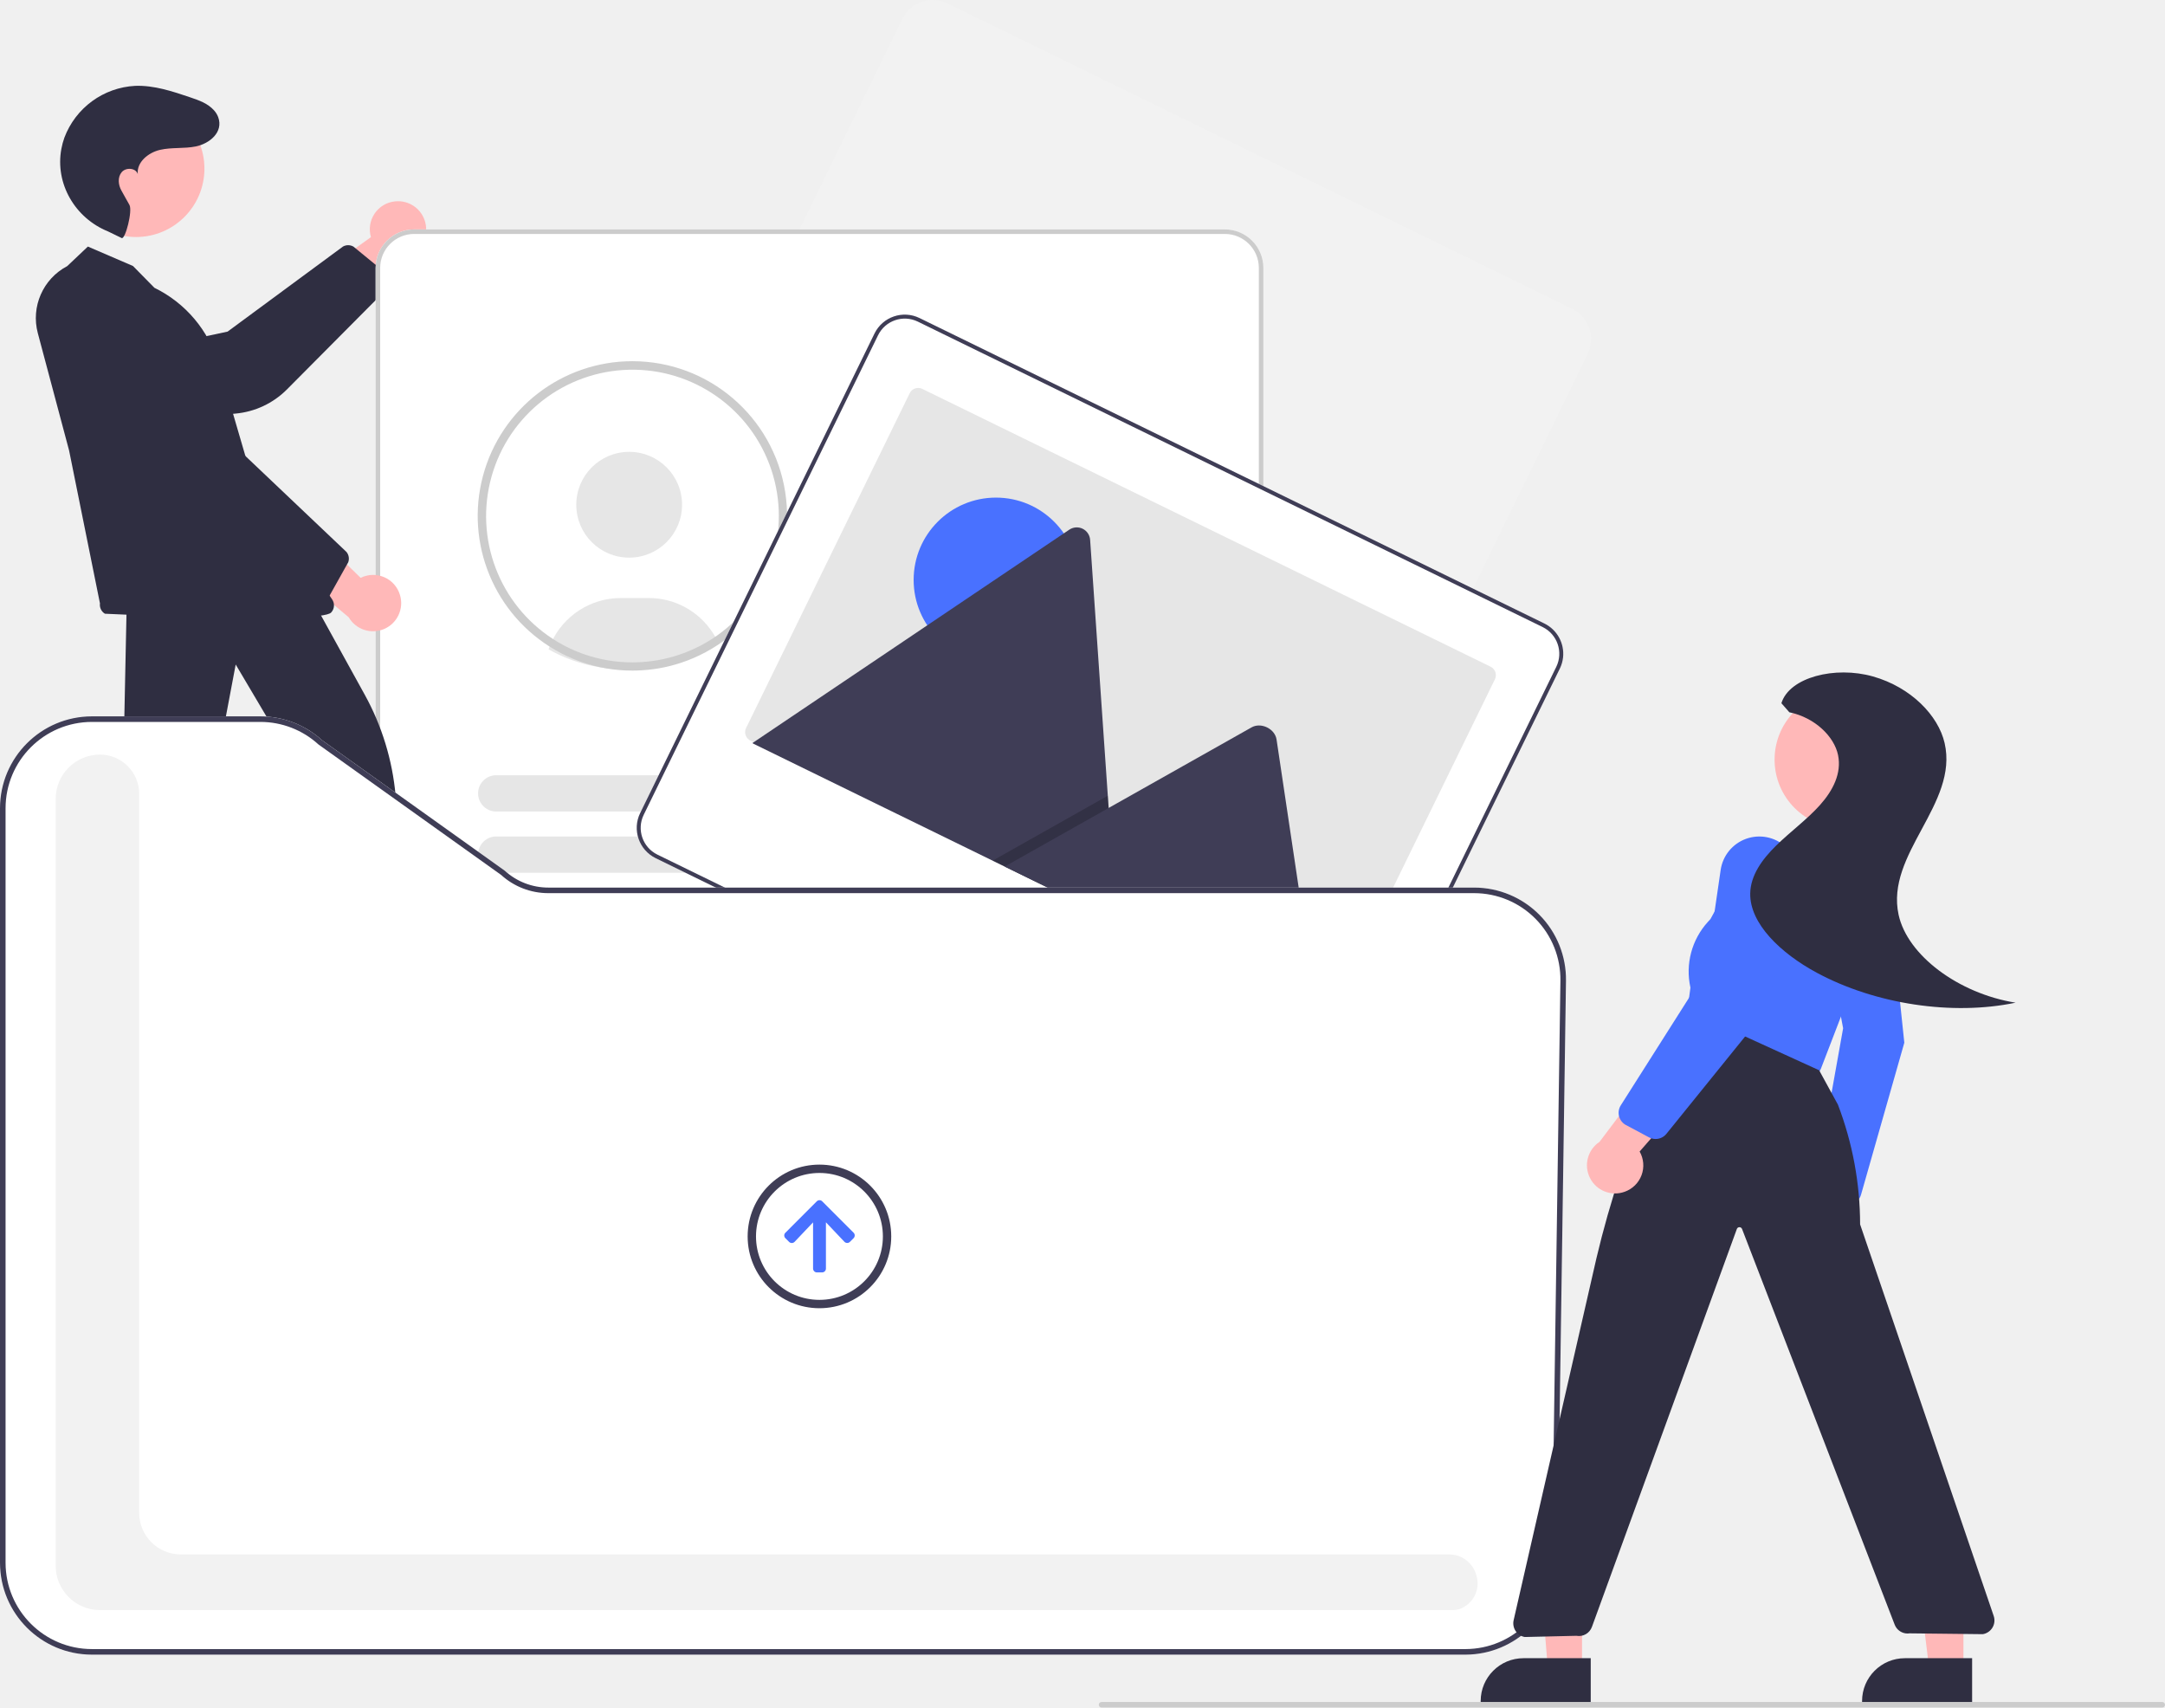
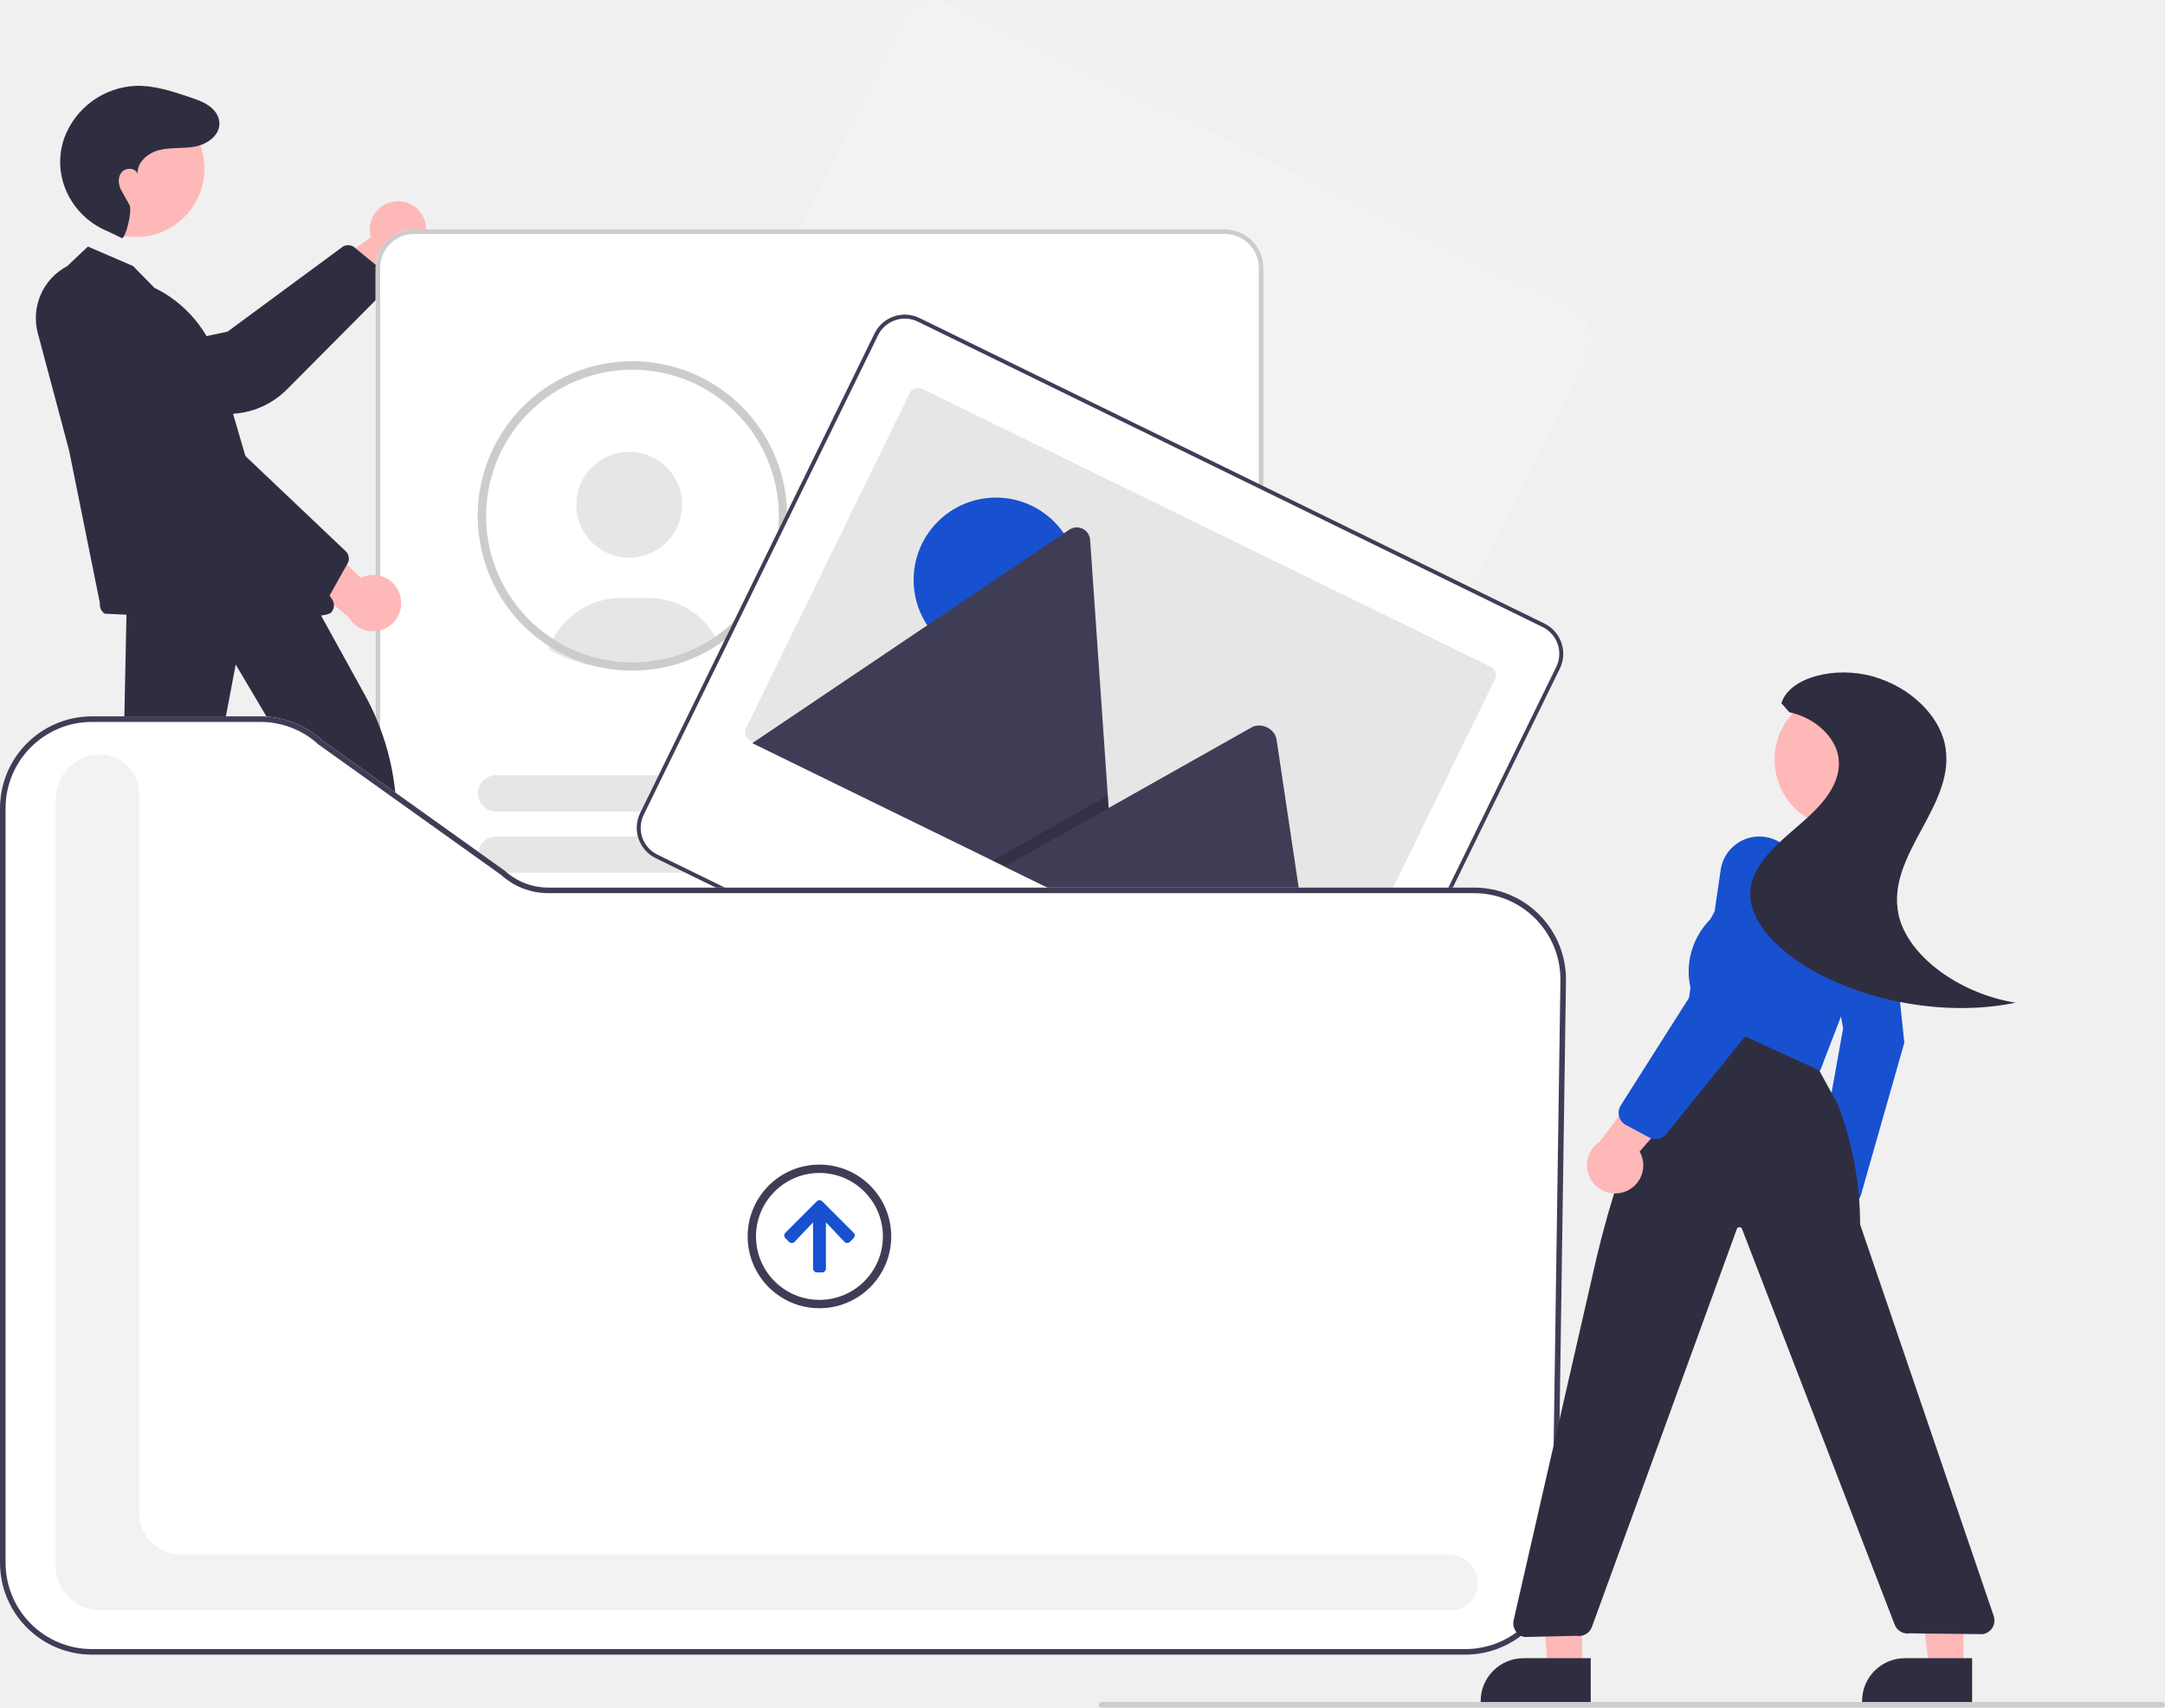
<svg xmlns="http://www.w3.org/2000/svg" data-name="Layer 1" width="777.697" height="613.285" viewBox="0 0 777.697 613.285">
  <path d="M352.946,215.692a10.056,10.056,0,0,0-8.543,12.836l-29.075,20.776,17.331,6.669,24.953-20.752a10.11,10.11,0,0,0-4.666-19.53Z" transform="translate(-211.1516 -143.3574)" fill="#ffb8b8" />
  <path d="M350.242,246.986l-36.064,36.287a29.896,29.896,0,0,1-18.419,8.63l-44.563,4.066a12.28,12.28,0,0,1-9.115-2.865,11.996,11.996,0,0,1,5.293-20.951l45.526-9.694,41.448-30.553a3.793,3.793,0,0,1,3.769.028l11.272,9.234a3.703,3.703,0,0,1,1.868,3.886A3.618,3.618,0,0,1,350.242,246.986Z" transform="translate(-211.1516 -143.3574)" fill="#2f2e41" />
  <path d="M782.628,266.487a12.132,12.132,0,0,0-6.718-12.199L551.469,144.591a12.1,12.1,0,0,0-16.186,5.551l-.004.008L451.099,322.384a12.121,12.121,0,0,0,5.56,16.19L681.1,448.271a12.121,12.121,0,0,0,16.19-5.56l84.18-172.234A12.012,12.012,0,0,0,782.628,266.487Z" transform="translate(-211.1516 -143.3574)" fill="#f2f2f2" />
  <path d="M651.142,648.761H359.917a13.845,13.845,0,0,1-13.829-13.829V239.582a13.845,13.845,0,0,1,13.829-13.829H651.142a13.845,13.845,0,0,1,13.829,13.829v395.349A13.845,13.845,0,0,1,651.142,648.761Z" transform="translate(-211.1516 -143.3574)" fill="#fff" />
  <circle cx="226.008" cy="181.285" r="19" fill="#e6e6e6" />
  <path d="M408.201,376.572a54.431,54.431,0,0,0,8.399,3.871l.513.178A54.767,54.767,0,0,0,435.32,383.712c1.248,0,2.449-.043,3.572-.128a54.135,54.135,0,0,0,8.123-1.12c1.468-.321,2.932-.705,4.348-1.139.343-.101.66-.2,1.007-.309a55.183,55.183,0,0,0,16.052-8.318,24.805,24.805,0,0,0-1.279-2.149,27.425,27.425,0,0,0-22.983-12.406h-10a27.516,27.516,0,0,0-25.025,16.088A24.984,24.984,0,0,0,408.201,376.572Z" transform="translate(-211.1516 -143.3574)" fill="#e6e6e6" />
  <path d="M443.607,381.991a3.618,3.618,0,0,0-1.78.625,53.17,53.17,0,0,0,7.971-1.106Z" transform="translate(-211.1516 -143.3574)" fill="#2f2e41" />
  <path d="M438.312,273.083a55.566,55.566,0,0,0-27.72,103.72,54.639,54.639,0,0,0,8.83,4.11l.52.18a55.258,55.258,0,0,0,18.37,3.12c1.21,0,2.42-.04,3.61-.13a54.65,54.65,0,0,0,8.19-1.13c1.51-.33,2.99-.72,4.39-1.15.34-.1.66-.2,1.01-.31a55.571,55.571,0,0,0-17.2-108.41Zm32.24,97.19a52.681,52.681,0,0,1-15.95,8.41c-.31.1-.63.2-.95.3-1.33.41-2.73.77-4.17,1.08a51.231,51.231,0,0,1-7.75,1.08c-1.13.08-2.28.12-3.42.12a52.544,52.544,0,0,1-17.39-2.95l-.49-.17a51.236,51.236,0,0,1-8.76-4.12,52.576,52.576,0,1,1,58.88-3.75Z" transform="translate(-211.1516 -143.3574)" fill="#ccc" />
  <path d="M364.676,494.922" transform="translate(-211.1516 -143.3574)" fill="#f2f2f2" />
  <path d="M651.142,648.761H359.917a13.845,13.845,0,0,1-13.829-13.829V239.582a13.845,13.845,0,0,1,13.829-13.829H651.142a13.845,13.845,0,0,1,13.829,13.829v395.349A13.845,13.845,0,0,1,651.142,648.761ZM359.917,227.38A12.216,12.216,0,0,0,347.715,239.582v395.349a12.216,12.216,0,0,0,12.202,12.202H651.142a12.216,12.216,0,0,0,12.202-12.202V239.582a12.216,12.216,0,0,0-12.202-12.202Z" transform="translate(-211.1516 -143.3574)" fill="#ccc" />
  <path d="M594.764,328.433H512.358a6.519,6.519,0,1,1,0-13.039H594.764a6.519,6.519,0,1,1,0,13.039Z" transform="translate(-211.1516 -143.3574)" fill="#e6e6e6" />
  <path d="M621.656,350.436H512.358a6.519,6.519,0,1,1,0-13.039h109.299a6.519,6.519,0,0,1,0,13.039Z" transform="translate(-211.1516 -143.3574)" fill="#e6e6e6" />
  <path d="M594.644,434.825H389.403a6.519,6.519,0,1,1,0-13.039H594.644a6.519,6.519,0,1,1,0,13.039Z" transform="translate(-211.1516 -143.3574)" fill="#e6e6e6" />
  <path d="M621.536,456.827H389.403a6.519,6.519,0,1,1,0-13.039H621.536a6.519,6.519,0,0,1,0,13.039Z" transform="translate(-211.1516 -143.3574)" fill="#e6e6e6" />
  <path d="M594.644,507.398H389.403a6.519,6.519,0,1,1,0-13.039H594.644a6.519,6.519,0,1,1,0,13.039Z" transform="translate(-211.1516 -143.3574)" fill="#e6e6e6" />
  <path d="M621.536,529.401H389.403a6.519,6.519,0,0,1,0-13.039H621.536a6.519,6.519,0,1,1,0,13.039Z" transform="translate(-211.1516 -143.3574)" fill="#e6e6e6" />
  <path d="M594.644,579.971H389.403a6.519,6.519,0,0,1,0-13.039H594.644a6.519,6.519,0,1,1,0,13.039Z" transform="translate(-211.1516 -143.3574)" fill="#e6e6e6" />
  <path d="M621.536,601.974H389.403a6.519,6.519,0,0,1,0-13.039H621.536a6.519,6.519,0,0,1,0,13.039Z" transform="translate(-211.1516 -143.3574)" fill="#e6e6e6" />
  <path d="M772.628,379.487a12.132,12.132,0,0,0-6.718-12.199L541.469,257.591a12.1,12.1,0,0,0-16.186,5.551l-.004.008L441.099,435.384a12.121,12.121,0,0,0,5.56,16.19L671.1,561.271a12.121,12.121,0,0,0,16.19-5.56l84.18-172.234A12.012,12.012,0,0,0,772.628,379.487Z" transform="translate(-211.1516 -143.3574)" fill="#fff" />
  <path d="M772.628,379.487a12.132,12.132,0,0,0-6.718-12.199L541.469,257.591a12.1,12.1,0,0,0-16.186,5.551l-.004.008L441.099,435.384a12.121,12.121,0,0,0,5.56,16.19L671.1,561.271a12.121,12.121,0,0,0,16.19-5.56l84.18-172.234A12.012,12.012,0,0,0,772.628,379.487ZM686.01,555.086a10.693,10.693,0,0,1-14.285,4.906L447.284,450.295a10.693,10.693,0,0,1-4.906-14.285l84.18-172.234a10.693,10.693,0,0,1,14.285-4.906L765.285,368.568a10.693,10.693,0,0,1,4.906,14.285Z" transform="translate(-211.1516 -143.3574)" fill="#3f3d56" />
  <path d="M748.148,387.319,689.367,507.584a3.369,3.369,0,0,1-4.506,1.549l-0,0-204.16-99.784a2.839,2.839,0,0,1-.417-.246,3.367,3.367,0,0,1-1.131-4.262l58.78-120.265a3.369,3.369,0,0,1,4.506-1.549h0L746.6,382.811a3.369,3.369,0,0,1,1.549,4.506l0,0Z" transform="translate(-211.1516 -143.3574)" fill="#e6e6e6" />
-   <circle cx="357.759" cy="208.287" r="29.567" fill="#4971ff" />
+   <circle cx="357.759" cy="208.287" r="29.567" fill="#1751D0" />
  <path d="M612.202,474.217,481.888,410.526a2.954,2.954,0,0,1-.468-.277l113.81-76.633a4.803,4.803,0,0,1,7.512,3.671l6.348,91.858.306,4.397Z" transform="translate(-211.1516 -143.3574)" fill="#3f3d56" />
  <polygon points="401.05 330.86 356.558 309.114 393.905 288.064 396.594 286.548 397.938 285.789 398.244 290.185 401.05 330.86" opacity="0.2" style="isolation:isolate" />
  <path d="M684.759,509.68,572.049,454.592l37.347-21.05,2.689-1.517L660.752,404.592c3.19-1.798,7.761.227,8.798,3.667a5.718,5.718,0,0,1,.16.711Z" transform="translate(-211.1516 -143.3574)" fill="#3f3d56" />
  <polygon points="125.844 376.82 138.103 376.819 143.936 329.531 125.841 329.532 125.844 376.82" fill="#ffb8b8" />
  <path d="M333.868,516.175l24.144-.001h.001a15.386,15.386,0,0,1,15.386,15.386v.5l-39.531.001Z" transform="translate(-211.1516 -143.3574)" fill="#2f2e41" />
  <polygon points="30.551 369.014 43.253 371.498 58.881 323.688 40.135 320.021 30.551 369.014" fill="#ffb8b8" />
  <path d="M239.274,507.59l25.014,4.893.001 0a16.243,16.243,0,0,1,12.822,19.06l-.101.518L236.055,524.05Z" transform="translate(-211.1516 -143.3574)" fill="#2f2e41" />
  <path d="M354.832,357.056a10.056,10.056,0,0,0-14.136-6.159l-25.554-24.979L311.616,344.15l24.807,20.926a10.11,10.11,0,0,0,18.409-8.019Z" transform="translate(-211.1516 -143.3574)" fill="#ffb8b8" />
  <circle cx="48.871" cy="60.566" r="24.561" fill="#ffb8b8" />
  <path d="M254.865,228.86c1.305.571,3.977-9.827,2.78-11.907-1.78-3.093-1.675-3.071-2.857-5.117s-1.446-4.847.084-6.648,5.072-1.562,5.77.696c-.449-4.288,3.792-7.735,7.993-8.703s8.632-.367,12.857-1.229c4.902-1,10.003-5.11,8.047-10.501a7.593,7.593,0,0,0-1.481-2.434c-2.26-2.541-5.421-3.626-8.512-4.675-6.43-2.182-13.036-4.392-19.822-4.151a28.798,28.798,0,0,0-25.446,18.609,26.156,26.156,0,0,0-1.083,4.025c-2.329,12.524,4.944,24.878,16.756,29.647Z" transform="translate(-211.1516 -143.3574)" fill="#2f2e41" />
  <path d="M248.835,363.784a3.754,3.754,0,0,1-1.778-3.717l-11.083-54.901-11.234-42.135h0A21.074,21.074,0,0,1,235.291,238.94l7.427-7.027,16.202,6.98,7.699,7.828a44.027,44.027,0,0,1,22.993,27.261L301.961,316.237,330.478,358.664a3.773,3.773,0,0,1-.369,4.68C326.142,367.611,248.835,363.784,248.835,363.784Z" transform="translate(-211.1516 -143.3574)" fill="#2f2e41" />
  <path d="M323.548,359.884l-42.051-29.14A29.896,29.896,0,0,1,269.77,314.124L257.95,270.965a12.28,12.28,0,0,1,1.221-9.477,11.996,11.996,0,0,1,21.554,1.536l17.53,43.12,37.35,35.446a3.793,3.793,0,0,1,.634,3.716l-7.113,12.717a3.703,3.703,0,0,1-3.499,2.521A3.618,3.618,0,0,1,323.548,359.884Z" transform="translate(-211.1516 -143.3574)" fill="#2f2e41" />
  <path d="M236.188,505.053a3.744,3.744,0,0,1-.448-3.423l19.454-70.72,1.438-69.295,65.486-4.491.318-.021,19.724,35.749a91.977,91.977,0,0,1,11.1,36.235l6.5,71.23a3.716,3.716,0,0,1-3.251,4.064l-19.746,1.878a3.674,3.674,0,0,1-4.079-3.111l-8.018-72.383-28.85-48.745-9.684,51.318L266.071,504.207a3.719,3.719,0,0,1-3.458,2.426l-23.4.01A3.639,3.639,0,0,1,236.188,505.053Z" transform="translate(-211.1516 -143.3574)" fill="#2f2e41" />
  <path d="M737.616,737.643H244.152a33.037,33.037,0,0,1-33-33v-271a33.037,33.037,0,0,1,33-33h60.503a32.925,32.925,0,0,1,22.195,8.58l65.612,46.851a23.182,23.182,0,0,0,15.659,6.069H740.68A33,33,0,0,1,773.677,495.625l-3.064,209.5A33.138,33.138,0,0,1,737.616,737.643Z" transform="translate(-211.1516 -143.3574)" fill="#fff" />
  <path d="M733.232,721.643H247.071a15.938,15.938,0,0,1-15.919-15.919V430.292A15.938,15.938,0,0,1,247.071,414.373a14.096,14.096,0,0,1,14.081,14.081v258.27A14.936,14.936,0,0,0,276.071,701.643H731.59a10.125,10.125,0,0,1,9.915,7.587,9.72,9.72,0,0,1-4.307,11.185A7.595,7.595,0,0,1,733.232,721.643Z" transform="translate(-211.1516 -143.3574)" fill="#f2f2f2" />
-   <path d="M494.576,589.37l-1.28-1.28a1.37,1.37,0,0,1-.064-1.936q.031-.033.064-.064l11.23-11.24a1.37,1.37,0,0,1,1.936-.064q.033.031.064.064l11.23,11.23a1.39,1.39,0,0,1,.035,1.965l-.035.035-1.28,1.28a1.39,1.39,0,0,1-1.965.035l-.035-.035-6.64-7v16.61a1.38,1.38,0,0,1-1.37,1.39l-.01 0h-1.85a1.39,1.39,0,0,1-1.39-1.39h0V582.38l-6.64,7a1.39,1.39,0,0,1-1.966.025Z" transform="translate(-211.1516 -143.3574)" fill="#4971ff" />
+   <path d="M494.576,589.37l-1.28-1.28a1.37,1.37,0,0,1-.064-1.936q.031-.033.064-.064l11.23-11.24a1.37,1.37,0,0,1,1.936-.064q.033.031.064.064l11.23,11.23a1.39,1.39,0,0,1,.035,1.965l-.035.035-1.28,1.28a1.39,1.39,0,0,1-1.965.035l-.035-.035-6.64-7v16.61a1.38,1.38,0,0,1-1.37,1.39l-.01 0h-1.85a1.39,1.39,0,0,1-1.39-1.39h0V582.38l-6.64,7a1.39,1.39,0,0,1-1.966.025Z" transform="translate(-211.1516 -143.3574)" fill="#1751D0" />
  <path d="M505.506,564.64a22.79,22.79,0,1,1-22.79,22.79h0a22.81,22.81,0,0,1,22.79-22.79m0-3a25.79,25.79,0,1,0,25.79,25.79h0A25.79,25.79,0,0,0,505.506,561.64Z" transform="translate(-211.1516 -143.3574)" fill="#3f3d56" />
  <path d="M737.616,737.643H244.152a33.037,33.037,0,0,1-33-33v-271a33.037,33.037,0,0,1,33-33h60.503a32.925,32.925,0,0,1,22.195,8.58l65.612,46.851a23.182,23.182,0,0,0,15.659,6.069H740.68A33,33,0,0,1,773.677,495.625l-3.064,209.5A33.138,33.138,0,0,1,737.616,737.643Zm-493.465-335a31.035,31.035,0,0,0-31,31v271a31.035,31.035,0,0,0,31,31h493.465a31.13,31.13,0,0,0,30.997-30.547l3.064-209.5a31,31,0,0,0-30.997-31.453H408.12a25.179,25.179,0,0,1-16.962-6.551l-65.611-46.851a30.931,30.931,0,0,0-20.892-8.098Z" transform="translate(-211.1516 -143.3574)" fill="#3f3d56" />
  <polygon points="568.285 599.561 556.025 599.561 552.193 552.273 568.287 552.274 568.285 599.561" fill="#ffb8b8" />
  <path d="M782.563,754.803l-39.531-.001v-.5a15.386,15.386,0,0,1,15.386-15.386h.001l24.144.001Z" transform="translate(-211.1516 -143.3574)" fill="#2f2e41" />
  <polygon points="705.285 599.561 693.025 599.561 687.193 552.273 705.287 552.274 705.285 599.561" fill="#ffb8b8" />
  <path d="M919.563,754.803l-39.531-.001v-.5a15.386,15.386,0,0,1,15.386-15.386h.001l24.144.001Z" transform="translate(-211.1516 -143.3574)" fill="#2f2e41" />
  <path d="M876.125,596.733a11.291,11.291,0,0,0,.291-14.301,9.299,9.299,0,0,0-1.071-1.091l9.234-34.092-15.39,5.106-6.409,31.591a11.372,11.372,0,0,0,1.017,12.449A7.899,7.899,0,0,0,876.125,596.733Z" transform="translate(-211.1516 -143.3574)" fill="#ffb8b8" />
-   <path d="M875.533,575.762a3.909,3.909,0,0,1-.576-.043l-8.02-1.209a4.343,4.343,0,0,1-3.013-2.087,5.603,5.603,0,0,1-.703-3.873l10.005-55.882-6.786-35.901c-1.308-6.909,2.067-13.887,7.851-16.232a10.728,10.728,0,0,1,10.493,1.344,14.317,14.317,0,0,1,5.621,10.208l4.802,45.776-.057.199L879.695,572.311A4.476,4.476,0,0,1,875.533,575.762Z" transform="translate(-211.1516 -143.3574)" fill="#4971ff" />
+   <path d="M875.533,575.762a3.909,3.909,0,0,1-.576-.043l-8.02-1.209a4.343,4.343,0,0,1-3.013-2.087,5.603,5.603,0,0,1-.703-3.873l10.005-55.882-6.786-35.901c-1.308-6.909,2.067-13.887,7.851-16.232a10.728,10.728,0,0,1,10.493,1.344,14.317,14.317,0,0,1,5.621,10.208l4.802,45.776-.057.199L879.695,572.311A4.476,4.476,0,0,1,875.533,575.762Z" transform="translate(-211.1516 -143.3574)" fill="#1751D0" />
  <circle cx="662.013" cy="272.831" r="24.561" fill="#ffb8b8" />
-   <path d="M860.59,530.359a4.971,4.971,0,0,1-1.789-.333l-38.821-14.932a4.983,4.983,0,0,1-3.161-5.328l1.559-11.693a26.501,26.501,0,0,1,6.25-23.59l.945-1.04,11.485-20.944a12.26,12.26,0,0,1,16.731-4.808l20.282,11.334a12.238,12.238,0,0,1,5.65,6.825,37.406,37.406,0,0,1-.573,25.196L865.262,527.154A5.035,5.035,0,0,1,860.59,530.359Z" transform="translate(-211.1516 -143.3574)" fill="#4971ff" />
+   <path d="M860.59,530.359a4.971,4.971,0,0,1-1.789-.333l-38.821-14.932a4.983,4.983,0,0,1-3.161-5.328l1.559-11.693a26.501,26.501,0,0,1,6.25-23.59l.945-1.04,11.485-20.944a12.26,12.26,0,0,1,16.731-4.808l20.282,11.334a12.238,12.238,0,0,1,5.65,6.825,37.406,37.406,0,0,1-.573,25.196L865.262,527.154A5.035,5.035,0,0,1,860.59,530.359Z" transform="translate(-211.1516 -143.3574)" fill="#1751D0" />
  <path d="M758.852,731.308l-.053-.01a5.001,5.001,0,0,1-3.922-6.06l29.749-130.04a350.679,350.679,0,0,1,20.102-60.146l12.656-28.856,47.226,21.56,6.743,12.333a120.697,120.697,0,0,1,7.976,43.022l47.987,140.632a5,5,0,0,1-3.91,6.546l-26.269-.297a4.045,4.045,0,0,1-.751.063,4.967,4.967,0,0,1-4.621-3.135l-54.854-142.186a1.006,1.006,0,0,0-.962-.62.971.971,0,0,0-.903.657l-52.048,142.894a4.976,4.976,0,0,1-5.588,3.21Z" transform="translate(-211.1516 -143.3574)" fill="#2f2e41" />
  <path d="M794.765,571.392a10.056,10.056,0,0,0,5.365-14.456l23.523-26.901-18.399-2.509-19.517,25.93a10.11,10.11,0,0,0,9.028,17.935Z" transform="translate(-211.1516 -143.3574)" fill="#ffb8b8" />
-   <path d="M805.854,552.442a5.009,5.009,0,0,1-2.348-.586l-8.278-4.415a5.001,5.001,0,0,1-1.869-7.091l30.574-48.177,5.302-36.356a14.035,14.035,0,1,1,27.521,5.356l-10.946,44.811-36.063,44.604A4.984,4.984,0,0,1,805.854,552.442Z" transform="translate(-211.1516 -143.3574)" fill="#4971ff" />
+   <path d="M805.854,552.442a5.009,5.009,0,0,1-2.348-.586l-8.278-4.415a5.001,5.001,0,0,1-1.869-7.091l30.574-48.177,5.302-36.356a14.035,14.035,0,1,1,27.521,5.356l-10.946,44.811-36.063,44.604A4.984,4.984,0,0,1,805.854,552.442Z" transform="translate(-211.1516 -143.3574)" fill="#1751D0" />
  <path d="M851.057,395.924c2.841-9.316,19.255-13.473,32.898-9.607s23.444,14,25.726,23.909c5.052,21.942-21.3,39.751-16.525,61.695,3.159,14.519,21.436,28.246,42.02,31.562-22.685,4.746-50.373.574-71.41-10.759-13.093-7.054-24.077-17.699-23.911-28.435.1-6.501,4.236-12.249,9.293-17.216s11.111-9.381,15.752-14.565,7.857-11.391,6.502-17.972-8.235-13.443-17.494-15.358Z" transform="translate(-211.1516 -143.3574)" fill="#2f2e41" />
  <path d="M987.848,756.643h-381a1,1,0,0,1,0-2h381a1,1,0,0,1,0,2Z" transform="translate(-211.1516 -143.3574)" fill="#ccc" />
</svg>
